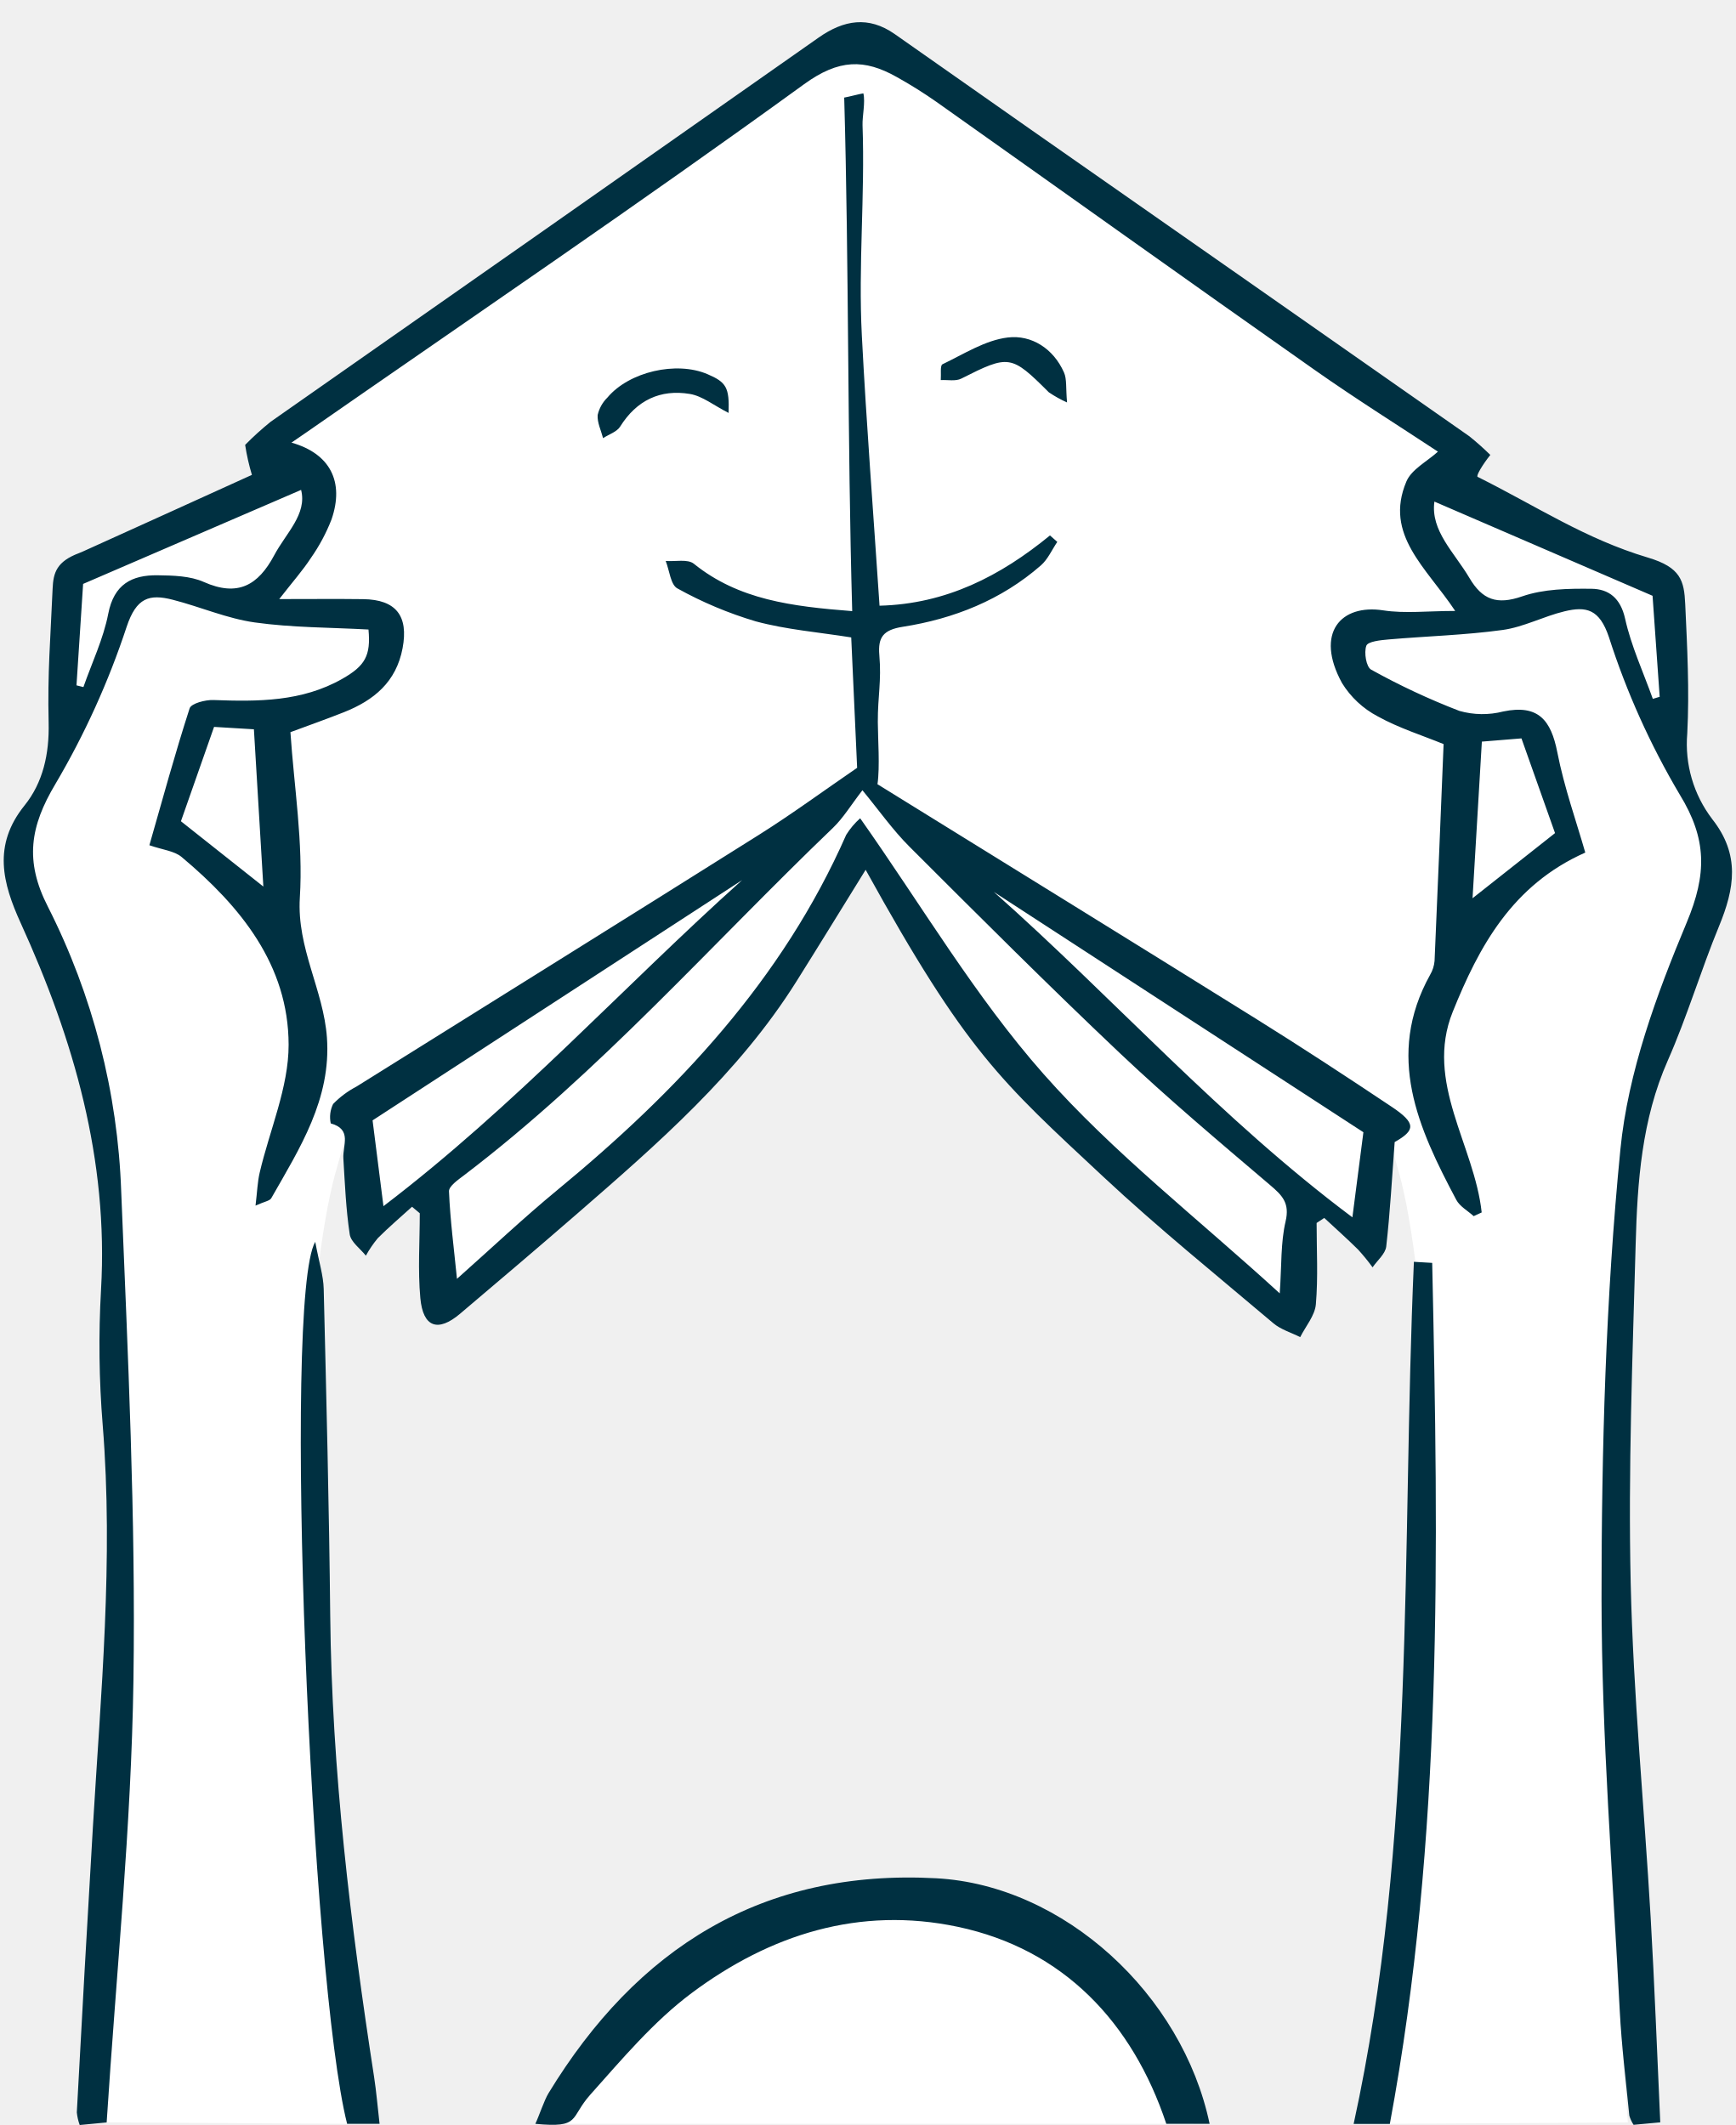
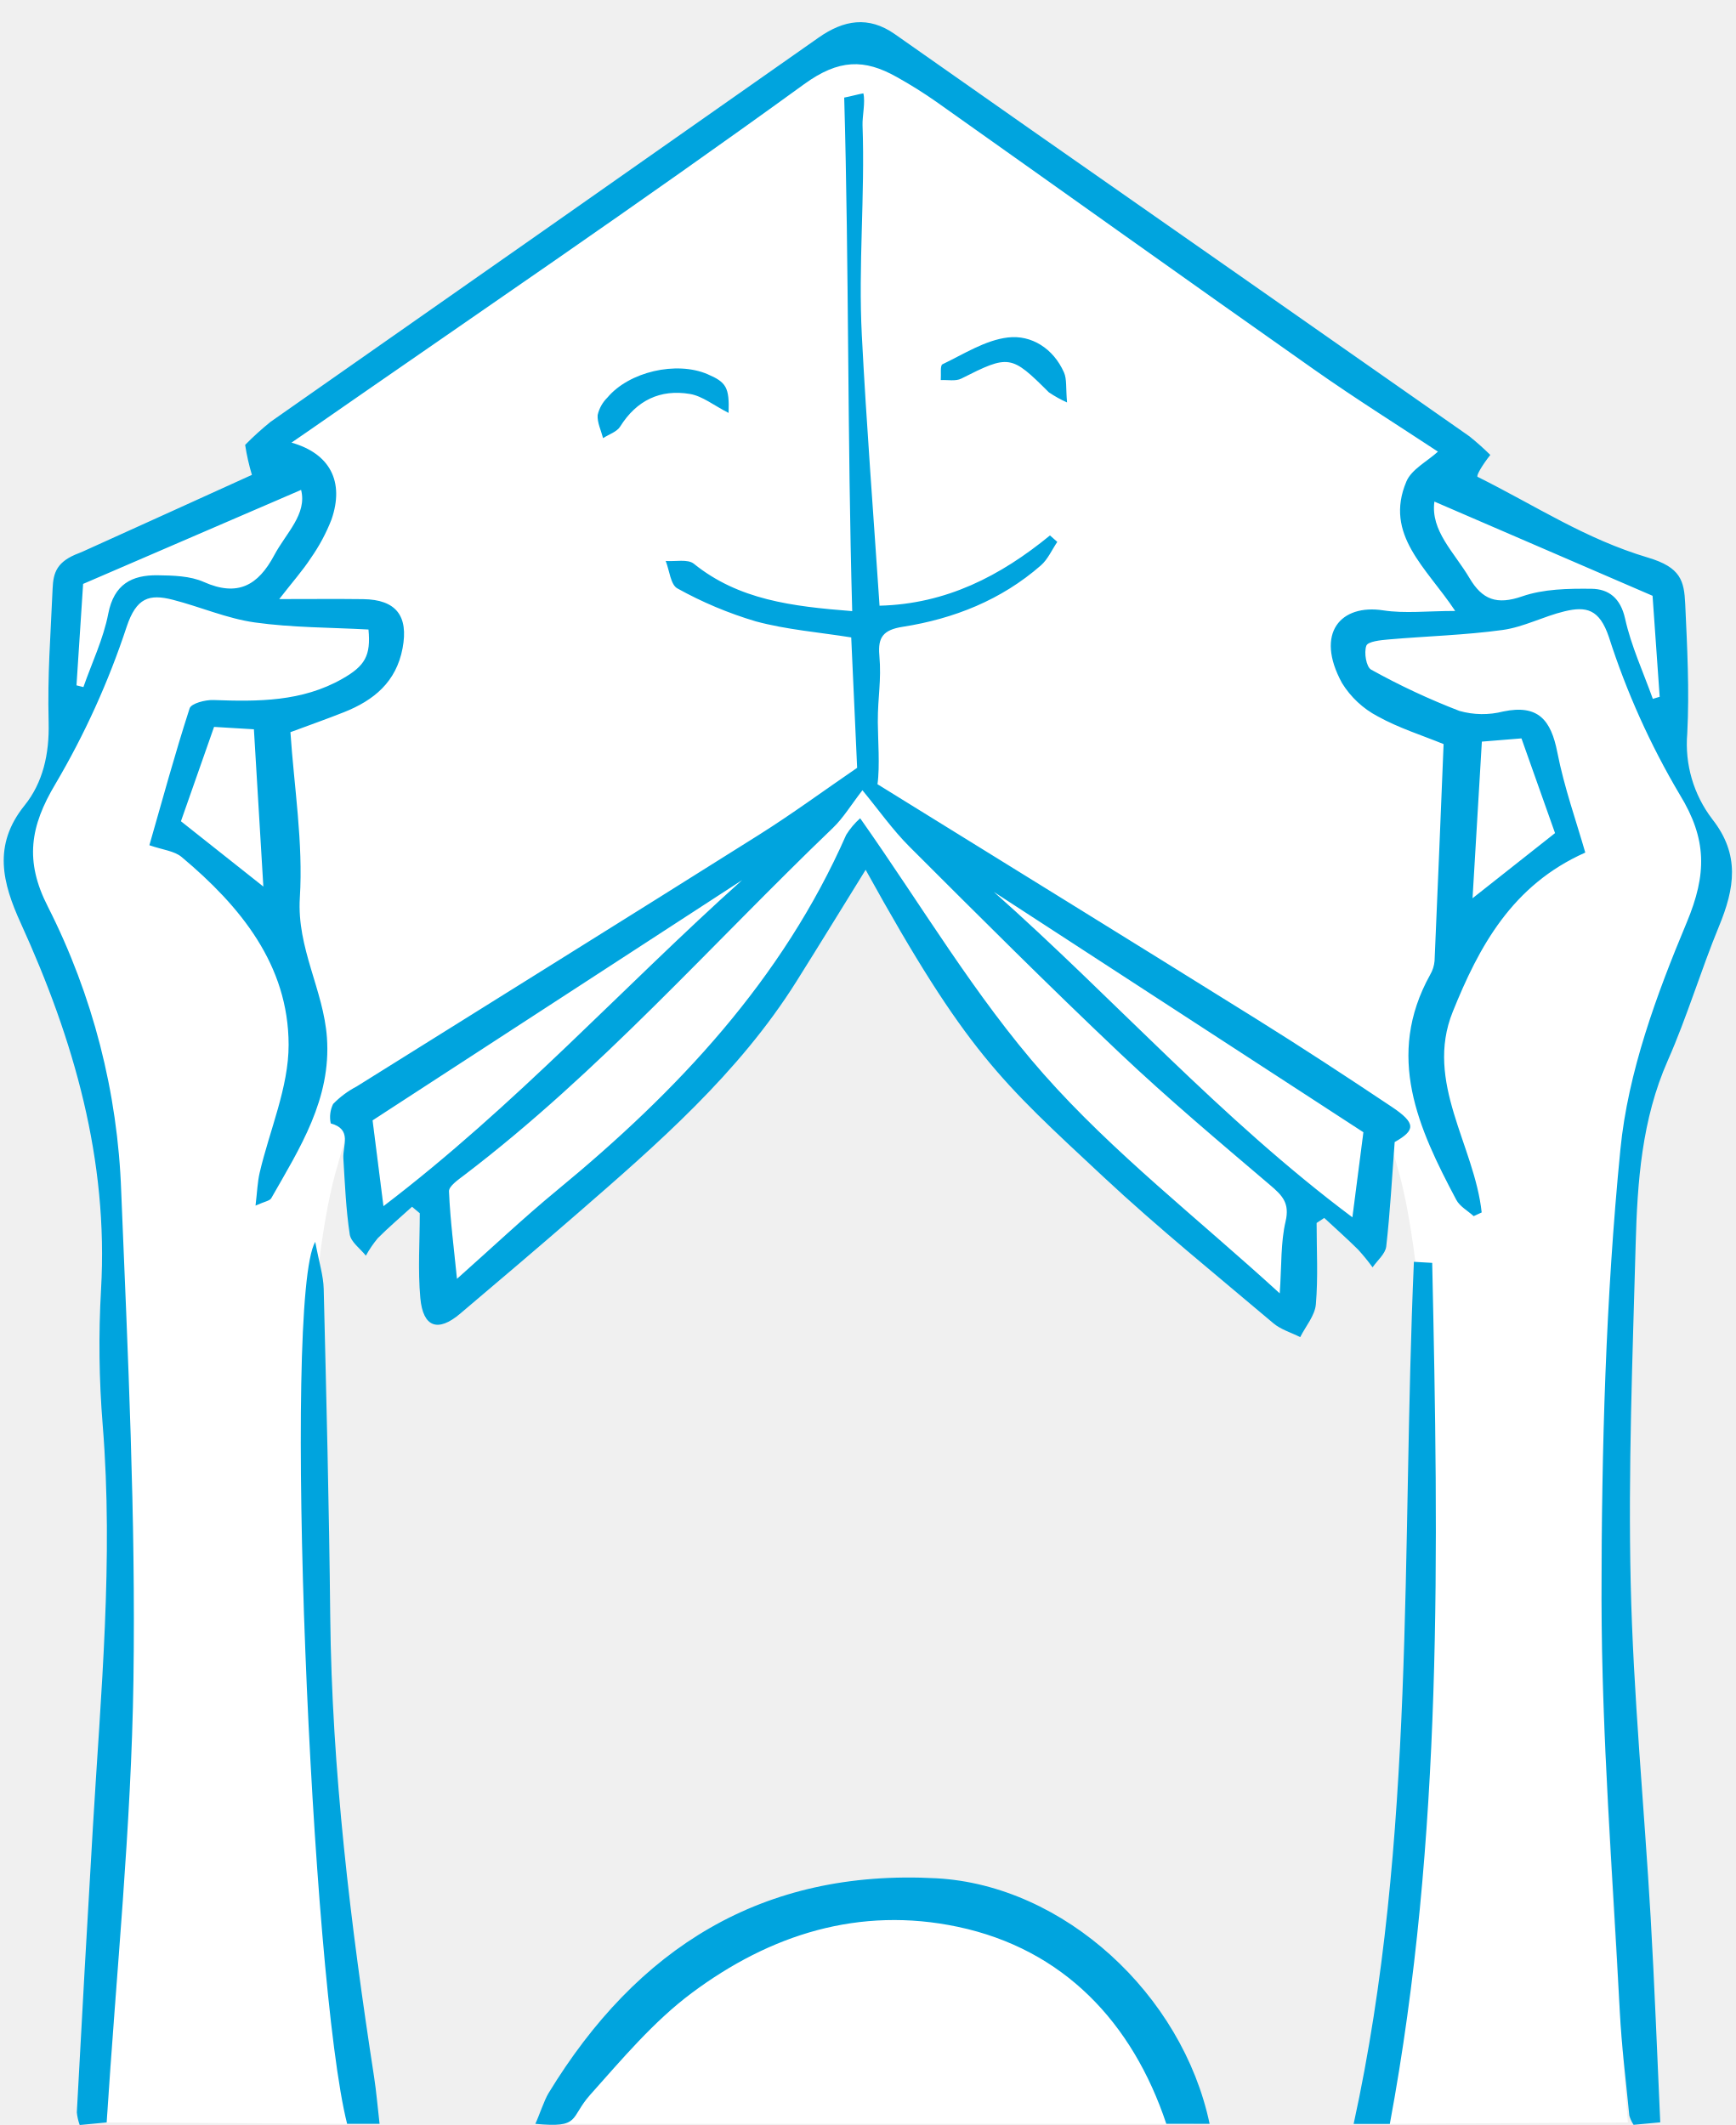
<svg xmlns="http://www.w3.org/2000/svg" viewBox="0 0 294 360">
  <path d="m202.185 359.801h-106.651c8.743-20.543 29.49-36.947 56.864-36.947s46.415 14.941 49.787 36.947zm73.547-171.267c2.344-15.903 14.85-32.534 14.375-42.311-.29-5.968-3.663-12.605-7.953-21.673.384-.116.9-20.488.553-25.41-2.894-1.25-28.178-14.02-35.048-16.987l.157-7.927s-102.076-67.117-103.095-67.117-98.745 67.117-98.745 67.117l1.675 10.214c-11.093 4.785-24.121 8.226-35.571 13.165.875 27.3-7.92 38.841-8.394 48.618s12.031 26.408 14.375 42.311 3.437 36.926 4.445 69.468-4.445 101.561-4.445 101.561l40.736.238s-6.558-68.214-7.254-84.903.271-58.003 5.276-76.204c.733-2.664 2.59-9.064 2.59-9.064l5.704-1.131c-.666.433-1.339.871-2.005 1.304.553 4.36 1.135 8.952 1.843 14.539 16.525-12.584 30.861-26.933 45.374-40.872l24.844-17.45c-18.405 18.153-35.856 37.317-56.537 53.063-1.016.774-2.618 1.864-2.582 2.751.201 4.815.831 9.612 1.354 14.82 6.012-5.34 11.328-10.372 16.965-15.015 20.388-16.792 38.164-35.652 48.966-60.207a11.269 11.269 0 0 1 2.229-2.661l.441.298c10.296 14.651 19.266 29.878 30.755 42.886 11.781 13.338 26.099 24.442 40.007 37.165.332-4.75.146-8.596.992-12.199.727-3.095-.548-4.387-2.609-6.141-8.605-7.322-17.266-14.607-25.468-22.367-10.969-10.378-21.674-21.036-32.361-31.707l23.219 15.669c15.593 14.857 30.707 30.526 48.533 43.859.705-5.454 1.299-10.044 1.865-14.417-2.105-1.369-4.23-2.751-6.343-4.125l9.789 1.941s1.857 6.4 2.59 9.064c5.005 18.201 5.972 59.515 5.276 76.204s-7.254 84.903-7.254 84.903l40.736-.238s-5.453-69.02-4.445-101.561 2.1-53.565 4.445-69.468z" fill="#fff" />
-   <path d="m290.007 138.743a20.957 20.957 0 0 1 -4.216-14.48c.382-7.287-.01-14.628-.345-21.933-.181-3.942-.745-6.208-6.3-7.864-10.645-3.175-18.776-8.651-28.86-13.68-.317-.158.868-2.11 2.147-3.715a47.079 47.079 0 0 0 -3.552-3.16q-37.014-25.924-74.058-51.804c-7.768-5.434-15.508-10.907-23.277-16.338-4.441-3.104-8.623-2.398-12.901.609q-46.369 32.586-92.805 65.076a50.927 50.927 0 0 0 -4.317 3.915 36.828 36.828 0 0 0 1.146 5.08c-10.528 4.792-17.253 7.829-27.79 12.601-.426.193-1.091.503-1.487.651-3.782 1.415-4.364 3.303-4.479 5.997-.362 8.462-.876 14.287-.674 22.739.127 5.293-.966 10.15-4.077 14.01-5.442 6.75-3.727 13.185-.638 19.968 8.976 19.706 14.86 40.052 13.59 62.053a166.413 166.413 0 0 0 .281 22.944c1.846 22.811-.322 45.488-1.666 68.202q-1.427 24.122-2.718 48.251a8.857 8.857 0 0 0 .49 2.137c1.534-.147 2.931-.281 4.562-.437 1.617-25.235 4.183-50.072 4.541-74.94.396-27.571-.948-55.183-2.073-82.755a115.629 115.629 0 0 0 -12.425-48.276c-3.967-7.749-2.999-13.617 1.283-20.785a136.573 136.573 0 0 0 12.065-26.629c1.647-4.927 3.821-5.596 7.811-4.574 4.659 1.193 9.176 3.182 13.892 3.843 6.351.891 12.835.844 19.257 1.2.422 4.433-.588 6.158-4.422 8.343-6.857 3.907-14.297 3.876-21.842 3.601-1.376-.05-3.76.571-4.032 1.413-2.484 7.678-4.603 15.473-6.815 23.186 2.241.784 4.218.953 5.462 1.995 9.973 8.353 18.103 18.293 18.122 31.805.01 7.22-3.214 14.436-4.903 21.672-.37 1.584-.419 3.243-.703 5.581 1.554-.703 2.409-.804 2.662-1.247 4.835-8.487 10.18-16.803 9.433-27.232-.577-8.056-5.124-15.136-4.588-23.702.583-9.323-.978-18.779-1.595-28.025 3.189-1.186 6.15-2.227 9.065-3.384 5.051-2.004 8.854-5.101 9.934-10.847 1.022-5.439-1.076-8.233-6.681-8.306-4.386-.057-8.774-.011-14.213-.011 2.366-3.038 4.009-4.887 5.345-6.937a30.853 30.853 0 0 0 3.506-6.54c2.224-6.424-.26-11.187-6.779-13.027.974-.669 1.78-1.217 2.58-1.773 28.145-19.568 56.514-38.827 84.253-58.952 5.883-4.268 10.202-4.302 15.678-1.222a76.888 76.888 0 0 1 6.749 4.228c21.329 15.104 42.59 30.304 63.964 45.343 7.122 5.011 14.515 9.639 20.966 13.902-1.827 1.666-4.468 2.991-5.343 5.06-3.819 9.034 3.413 14.596 8.268 21.928-4.681 0-8.515.468-12.188-.099-7.166-1.107-11.633 3.815-6.983 12.317a15.654 15.654 0 0 0 6.043 5.638c3.573 1.983 7.557 3.227 11.163 4.702-.5 12.248-.989 24.492-1.53 36.734a5.565 5.565 0 0 1 -.749 2.34c-7.638 13.767-2.003 26.018 4.427 38.132.597 1.126 1.948 1.853 2.949 2.765l1.354-.628c-1.227-11.387-9.702-22.06-4.911-33.969 4.454-11.072 10.064-21.489 22.457-26.997-1.494-5.224-3.567-11.021-4.736-16.994-1.066-5.447-3.221-8.147-9.159-6.909a14.215 14.215 0 0 1 -7.432-.099 118.557 118.557 0 0 1 -14.937-6.986c-.839-.452-1.244-2.906-.819-4.055.269-.729 2.429-.946 3.77-1.063 6.44-.56 12.928-.726 19.32-1.607 3.568-.492 6.933-2.307 10.478-3.158 3.694-.887 5.922-.378 7.518 4.363a130.623 130.623 0 0 0 11.984 26.658c4.641 7.556 4.623 13.496 1.198 21.689-5.134 12.282-9.944 25.35-11.235 38.444-2.49 25.26-3.201 50.771-3.189 76.178.011 23.226 1.898 46.454 3.077 69.676.303 5.961 1.046 11.899 1.623 17.845a6.118 6.118 0 0 0 .719 1.55c1.391-.129 2.762-.255 4.522-.418-.547-11.845-.964-23.29-1.628-34.72-1.098-18.893-2.949-37.763-3.381-56.668-.436-19.1.32-38.235.841-57.346.289-10.602 1.024-21.147 5.441-31.149 3.277-7.421 5.594-15.26 8.687-22.77 2.615-6.35 3.619-12.091-1.172-18.147zm-259.36.387c1.623-4.624 3.53-10.056 5.612-15.985l6.748.406q.817 13.61 1.599 26.641c-4.693-3.719-9.166-7.264-13.959-11.062zm20.354-56.136c1.042 4.107-2.539 7.291-4.559 11.081-2.719 5.098-6.184 7.073-11.919 4.519-2.319-1.033-5.185-1.099-7.808-1.136-4.386-.061-7.409 1.518-8.378 6.514-.825 4.254-2.763 8.293-4.209 12.426l-1.172-.292c.394-6.032.787-12.063 1.122-17.184 12.603-5.436 24.695-10.653 36.925-15.928zm200 42.645q3.156-.257 6.708-.547l5.687 16.045-13.973 11.036c.508-8.542 1.028-17.282 1.578-26.533zm28.958-7.244c-1.613-4.518-3.664-8.939-4.695-13.586-.776-3.497-2.782-5.031-5.707-5.064-3.927-.045-8.098.028-11.734 1.288-4.291 1.486-6.747.574-8.93-3.122-2.557-4.33-6.611-7.995-5.931-12.936 12.085 5.219 24.186 10.445 36.952 15.958.347 4.922.777 11.017 1.206 17.112zm-44.224 69.114c-7.609-5.086-15.269-10.103-23.036-14.945-21.534-13.424-43.135-26.743-64.07-39.708.432-2.946.068-7.757.058-10.509-.017-4.476.641-6.9.257-11.368-.257-2.999.644-4.273 3.969-4.793 8.657-1.355 16.692-4.542 23.395-10.401 1.184-1.035 1.865-2.641 2.779-3.983q-.62-.546-1.24-1.092c-8.391 6.872-17.582 11.617-28.869 11.903-1.042-15.623-2.216-30.674-2.997-45.745-.62-11.951.546-23.688.117-35.651-.054-1.513.506-3.903.139-5.405-.624.097-2.618.623-3.243.719.815 28.816.531 57.862 1.356 87.001-10.269-.803-19.242-1.917-26.823-8.025-1.04-.838-3.152-.348-4.768-.473.636 1.602.827 4.044 1.987 4.655a65.86 65.86 0 0 0 13.262 5.575c5.198 1.407 10.661 1.84 16.174 2.723.337 7.428.668 14.721 1.002 22.09-5.697 3.905-11.047 7.837-16.653 11.366-22.672 14.273-45.426 28.417-68.137 42.627a15.561 15.561 0 0 0 -3.973 2.962 5.053 5.053 0 0 0 -.399 3.285c3.669 1.009 2.004 3.749 2.137 5.931.261 4.296.438 8.615 1.079 12.861.198 1.313 1.784 2.417 2.735 3.616a18.618 18.618 0 0 1 2.02-2.965c1.851-1.855 3.855-3.558 5.797-5.323q.657.552 1.314 1.103c0 4.794-.341 9.619.094 14.373.455 4.974 2.99 5.82 6.738 2.643 6.602-5.596 13.206-11.191 19.738-16.867 13.704-11.908 27.422-23.817 37.216-39.405 3.953-6.292 7.832-12.63 11.735-18.931 17.098 30.951 22.898 35.792 40.312 52.055 9.237 8.626 19.092 16.595 28.749 24.766 1.269 1.074 3.02 1.58 4.547 2.349.926-1.848 2.486-3.641 2.651-5.554.393-4.565.127-9.186.127-13.784q.647-.426 1.294-.852c1.916 1.78 3.874 3.519 5.731 5.359a34.973 34.973 0 0 1 2.456 3.01c.803-1.175 2.169-2.286 2.312-3.536.652-5.716.961-11.471 1.429-17.686 3.529-1.996 3.666-3.189-.496-5.971zm-170.786 16.833c-.708-5.587-1.29-10.179-1.843-14.539 20.607-13.4 41.602-27.053 62.597-40.705-20.141 18.065-38.454 38.262-60.754 55.244zm152.81 2.576c-.846 3.604-.66 7.449-.992 12.199-13.908-12.723-28.226-23.827-40.007-37.165-11.605-13.139-20.637-28.542-31.064-43.328a12.921 12.921 0 0 0 -2.362 2.806c-10.802 24.555-28.578 43.416-48.966 60.207-5.637 4.643-10.954 9.674-16.965 15.015-.523-5.208-1.153-10.005-1.354-14.82-.037-.886 1.565-1.977 2.582-2.751 22.883-17.422 41.807-39.033 62.449-58.824 1.758-1.685 3.047-3.858 5-6.38 2.76 3.342 5.109 6.705 7.967 9.559 11.776 11.761 23.547 23.536 35.635 34.974 8.202 7.76 16.863 15.045 25.468 22.367 2.061 1.754 3.336 3.045 2.609 6.141zm11.314-.687c-22.42-16.77-40.549-37.239-60.739-55.134 20.998 13.657 41.996 27.314 62.604 40.717-.566 4.373-1.159 8.963-1.865 14.417zm-31.521 153.57c-5.744-17.222-17.454-29.591-35.293-33.371-16.696-3.538-31.822 1.305-45.092 11.208-6.44 4.806-11.783 11.177-17.186 17.229-3.532 3.955-1.55 5.678-9.305 4.934.675-1.434 1.493-3.974 2.236-5.193 14.965-24.574 36.194-38.005 65.672-36.407 21.643 1.173 41.695 19.689 46.304 41.601zm-133.259 0h-5.496c-6.096-23.965-10.98-139.815-5.402-149.422.649 3.484 1.38 5.722 1.435 7.976.451 18.445.916 36.891 1.104 55.339.269 26.287 3.439 52.28 7.436 78.205.377 2.447.579 4.92.922 7.902zm171.12.016h-6.13c10.555-48.323 8.077-97.354 10.206-146.052l3.101.182c1.049 48.63 1.861 97.25-7.177 145.87zm-112.004-289.863c-2.515-1.28-4.428-2.857-6.546-3.212-5.02-.842-9.034 1.075-11.816 5.522-.565.904-1.911 1.32-2.897 1.961-.341-1.306-1.007-2.635-.919-3.911a6.011 6.011 0 0 1 1.656-2.964c3.68-4.382 11.665-6.216 16.932-3.969 3.197 1.364 3.747 2.25 3.59 6.573zm57.332-1.774a20.101 20.101 0 0 1 -3.084-1.717c-6.391-6.382-6.747-6.406-14.837-2.321-.955.482-2.304.185-3.47.25.08-.926-.139-2.475.288-2.679 3.619-1.732 7.253-4.089 11.085-4.541 3.992-.471 7.698 1.867 9.495 5.919.506 1.142.297 2.599.523 5.09z" fill="#003041" />
+   <path d="m290.007 138.743a20.957 20.957 0 0 1 -4.216-14.48c.382-7.287-.01-14.628-.345-21.933-.181-3.942-.745-6.208-6.3-7.864-10.645-3.175-18.776-8.651-28.86-13.68-.317-.158.868-2.11 2.147-3.715a47.079 47.079 0 0 0 -3.552-3.16q-37.014-25.924-74.058-51.804c-7.768-5.434-15.508-10.907-23.277-16.338-4.441-3.104-8.623-2.398-12.901.609q-46.369 32.586-92.805 65.076a50.927 50.927 0 0 0 -4.317 3.915 36.828 36.828 0 0 0 1.146 5.08c-10.528 4.792-17.253 7.829-27.79 12.601-.426.193-1.091.503-1.487.651-3.782 1.415-4.364 3.303-4.479 5.997-.362 8.462-.876 14.287-.674 22.739.127 5.293-.966 10.15-4.077 14.01-5.442 6.75-3.727 13.185-.638 19.968 8.976 19.706 14.86 40.052 13.59 62.053a166.413 166.413 0 0 0 .281 22.944c1.846 22.811-.322 45.488-1.666 68.202q-1.427 24.122-2.718 48.251a8.857 8.857 0 0 0 .49 2.137c1.534-.147 2.931-.281 4.562-.437 1.617-25.235 4.183-50.072 4.541-74.94.396-27.571-.948-55.183-2.073-82.755a115.629 115.629 0 0 0 -12.425-48.276c-3.967-7.749-2.999-13.617 1.283-20.785a136.573 136.573 0 0 0 12.065-26.629c1.647-4.927 3.821-5.596 7.811-4.574 4.659 1.193 9.176 3.182 13.892 3.843 6.351.891 12.835.844 19.257 1.2.422 4.433-.588 6.158-4.422 8.343-6.857 3.907-14.297 3.876-21.842 3.601-1.376-.05-3.76.571-4.032 1.413-2.484 7.678-4.603 15.473-6.815 23.186 2.241.784 4.218.953 5.462 1.995 9.973 8.353 18.103 18.293 18.122 31.805.01 7.22-3.214 14.436-4.903 21.672-.37 1.584-.419 3.243-.703 5.581 1.554-.703 2.409-.804 2.662-1.247 4.835-8.487 10.18-16.803 9.433-27.232-.577-8.056-5.124-15.136-4.588-23.702.583-9.323-.978-18.779-1.595-28.025 3.189-1.186 6.15-2.227 9.065-3.384 5.051-2.004 8.854-5.101 9.934-10.847 1.022-5.439-1.076-8.233-6.681-8.306-4.386-.057-8.774-.011-14.213-.011 2.366-3.038 4.009-4.887 5.345-6.937a30.853 30.853 0 0 0 3.506-6.54c2.224-6.424-.26-11.187-6.779-13.027.974-.669 1.78-1.217 2.58-1.773 28.145-19.568 56.514-38.827 84.253-58.952 5.883-4.268 10.202-4.302 15.678-1.222a76.888 76.888 0 0 1 6.749 4.228c21.329 15.104 42.59 30.304 63.964 45.343 7.122 5.011 14.515 9.639 20.966 13.902-1.827 1.666-4.468 2.991-5.343 5.06-3.819 9.034 3.413 14.596 8.268 21.928-4.681 0-8.515.468-12.188-.099-7.166-1.107-11.633 3.815-6.983 12.317a15.654 15.654 0 0 0 6.043 5.638c3.573 1.983 7.557 3.227 11.163 4.702-.5 12.248-.989 24.492-1.53 36.734a5.565 5.565 0 0 1 -.749 2.34c-7.638 13.767-2.003 26.018 4.427 38.132.597 1.126 1.948 1.853 2.949 2.765l1.354-.628c-1.227-11.387-9.702-22.06-4.911-33.969 4.454-11.072 10.064-21.489 22.457-26.997-1.494-5.224-3.567-11.021-4.736-16.994-1.066-5.447-3.221-8.147-9.159-6.909a14.215 14.215 0 0 1 -7.432-.099 118.557 118.557 0 0 1 -14.937-6.986c-.839-.452-1.244-2.906-.819-4.055.269-.729 2.429-.946 3.77-1.063 6.44-.56 12.928-.726 19.32-1.607 3.568-.492 6.933-2.307 10.478-3.158 3.694-.887 5.922-.378 7.518 4.363a130.623 130.623 0 0 0 11.984 26.658c4.641 7.556 4.623 13.496 1.198 21.689-5.134 12.282-9.944 25.35-11.235 38.444-2.49 25.26-3.201 50.771-3.189 76.178.011 23.226 1.898 46.454 3.077 69.676.303 5.961 1.046 11.899 1.623 17.845a6.118 6.118 0 0 0 .719 1.55c1.391-.129 2.762-.255 4.522-.418-.547-11.845-.964-23.29-1.628-34.72-1.098-18.893-2.949-37.763-3.381-56.668-.436-19.1.32-38.235.841-57.346.289-10.602 1.024-21.147 5.441-31.149 3.277-7.421 5.594-15.26 8.687-22.77 2.615-6.35 3.619-12.091-1.172-18.147zm-259.36.387c1.623-4.624 3.53-10.056 5.612-15.985l6.748.406q.817 13.61 1.599 26.641c-4.693-3.719-9.166-7.264-13.959-11.062zm20.354-56.136c1.042 4.107-2.539 7.291-4.559 11.081-2.719 5.098-6.184 7.073-11.919 4.519-2.319-1.033-5.185-1.099-7.808-1.136-4.386-.061-7.409 1.518-8.378 6.514-.825 4.254-2.763 8.293-4.209 12.426l-1.172-.292c.394-6.032.787-12.063 1.122-17.184 12.603-5.436 24.695-10.653 36.925-15.928zm200 42.645q3.156-.257 6.708-.547l5.687 16.045-13.973 11.036c.508-8.542 1.028-17.282 1.578-26.533zm28.958-7.244c-1.613-4.518-3.664-8.939-4.695-13.586-.776-3.497-2.782-5.031-5.707-5.064-3.927-.045-8.098.028-11.734 1.288-4.291 1.486-6.747.574-8.93-3.122-2.557-4.33-6.611-7.995-5.931-12.936 12.085 5.219 24.186 10.445 36.952 15.958.347 4.922.777 11.017 1.206 17.112zm-44.224 69.114c-7.609-5.086-15.269-10.103-23.036-14.945-21.534-13.424-43.135-26.743-64.07-39.708.432-2.946.068-7.757.058-10.509-.017-4.476.641-6.9.257-11.368-.257-2.999.644-4.273 3.969-4.793 8.657-1.355 16.692-4.542 23.395-10.401 1.184-1.035 1.865-2.641 2.779-3.983q-.62-.546-1.24-1.092c-8.391 6.872-17.582 11.617-28.869 11.903-1.042-15.623-2.216-30.674-2.997-45.745-.62-11.951.546-23.688.117-35.651-.054-1.513.506-3.903.139-5.405-.624.097-2.618.623-3.243.719.815 28.816.531 57.862 1.356 87.001-10.269-.803-19.242-1.917-26.823-8.025-1.04-.838-3.152-.348-4.768-.473.636 1.602.827 4.044 1.987 4.655a65.86 65.86 0 0 0 13.262 5.575c5.198 1.407 10.661 1.84 16.174 2.723.337 7.428.668 14.721 1.002 22.09-5.697 3.905-11.047 7.837-16.653 11.366-22.672 14.273-45.426 28.417-68.137 42.627a15.561 15.561 0 0 0 -3.973 2.962 5.053 5.053 0 0 0 -.399 3.285c3.669 1.009 2.004 3.749 2.137 5.931.261 4.296.438 8.615 1.079 12.861.198 1.313 1.784 2.417 2.735 3.616a18.618 18.618 0 0 1 2.02-2.965c1.851-1.855 3.855-3.558 5.797-5.323q.657.552 1.314 1.103c0 4.794-.341 9.619.094 14.373.455 4.974 2.99 5.82 6.738 2.643 6.602-5.596 13.206-11.191 19.738-16.867 13.704-11.908 27.422-23.817 37.216-39.405 3.953-6.292 7.832-12.63 11.735-18.931 17.098 30.951 22.898 35.792 40.312 52.055 9.237 8.626 19.092 16.595 28.749 24.766 1.269 1.074 3.02 1.58 4.547 2.349.926-1.848 2.486-3.641 2.651-5.554.393-4.565.127-9.186.127-13.784q.647-.426 1.294-.852c1.916 1.78 3.874 3.519 5.731 5.359a34.973 34.973 0 0 1 2.456 3.01c.803-1.175 2.169-2.286 2.312-3.536.652-5.716.961-11.471 1.429-17.686 3.529-1.996 3.666-3.189-.496-5.971zm-170.786 16.833c-.708-5.587-1.29-10.179-1.843-14.539 20.607-13.4 41.602-27.053 62.597-40.705-20.141 18.065-38.454 38.262-60.754 55.244zm152.81 2.576c-.846 3.604-.66 7.449-.992 12.199-13.908-12.723-28.226-23.827-40.007-37.165-11.605-13.139-20.637-28.542-31.064-43.328a12.921 12.921 0 0 0 -2.362 2.806c-10.802 24.555-28.578 43.416-48.966 60.207-5.637 4.643-10.954 9.674-16.965 15.015-.523-5.208-1.153-10.005-1.354-14.82-.037-.886 1.565-1.977 2.582-2.751 22.883-17.422 41.807-39.033 62.449-58.824 1.758-1.685 3.047-3.858 5-6.38 2.76 3.342 5.109 6.705 7.967 9.559 11.776 11.761 23.547 23.536 35.635 34.974 8.202 7.76 16.863 15.045 25.468 22.367 2.061 1.754 3.336 3.045 2.609 6.141zm11.314-.687c-22.42-16.77-40.549-37.239-60.739-55.134 20.998 13.657 41.996 27.314 62.604 40.717-.566 4.373-1.159 8.963-1.865 14.417zm-31.521 153.57c-5.744-17.222-17.454-29.591-35.293-33.371-16.696-3.538-31.822 1.305-45.092 11.208-6.44 4.806-11.783 11.177-17.186 17.229-3.532 3.955-1.55 5.678-9.305 4.934.675-1.434 1.493-3.974 2.236-5.193 14.965-24.574 36.194-38.005 65.672-36.407 21.643 1.173 41.695 19.689 46.304 41.601zm-133.259 0h-5.496c-6.096-23.965-10.98-139.815-5.402-149.422.649 3.484 1.38 5.722 1.435 7.976.451 18.445.916 36.891 1.104 55.339.269 26.287 3.439 52.28 7.436 78.205.377 2.447.579 4.92.922 7.902zm171.12.016h-6.13c10.555-48.323 8.077-97.354 10.206-146.052l3.101.182c1.049 48.63 1.861 97.25-7.177 145.87zm-112.004-289.863c-2.515-1.28-4.428-2.857-6.546-3.212-5.02-.842-9.034 1.075-11.816 5.522-.565.904-1.911 1.32-2.897 1.961-.341-1.306-1.007-2.635-.919-3.911a6.011 6.011 0 0 1 1.656-2.964c3.68-4.382 11.665-6.216 16.932-3.969 3.197 1.364 3.747 2.25 3.59 6.573zm57.332-1.774a20.101 20.101 0 0 1 -3.084-1.717c-6.391-6.382-6.747-6.406-14.837-2.321-.955.482-2.304.185-3.47.25.08-.926-.139-2.475.288-2.679 3.619-1.732 7.253-4.089 11.085-4.541 3.992-.471 7.698 1.867 9.495 5.919.506 1.142.297 2.599.523 5.09z" fill="#00a4de" />
</svg>
